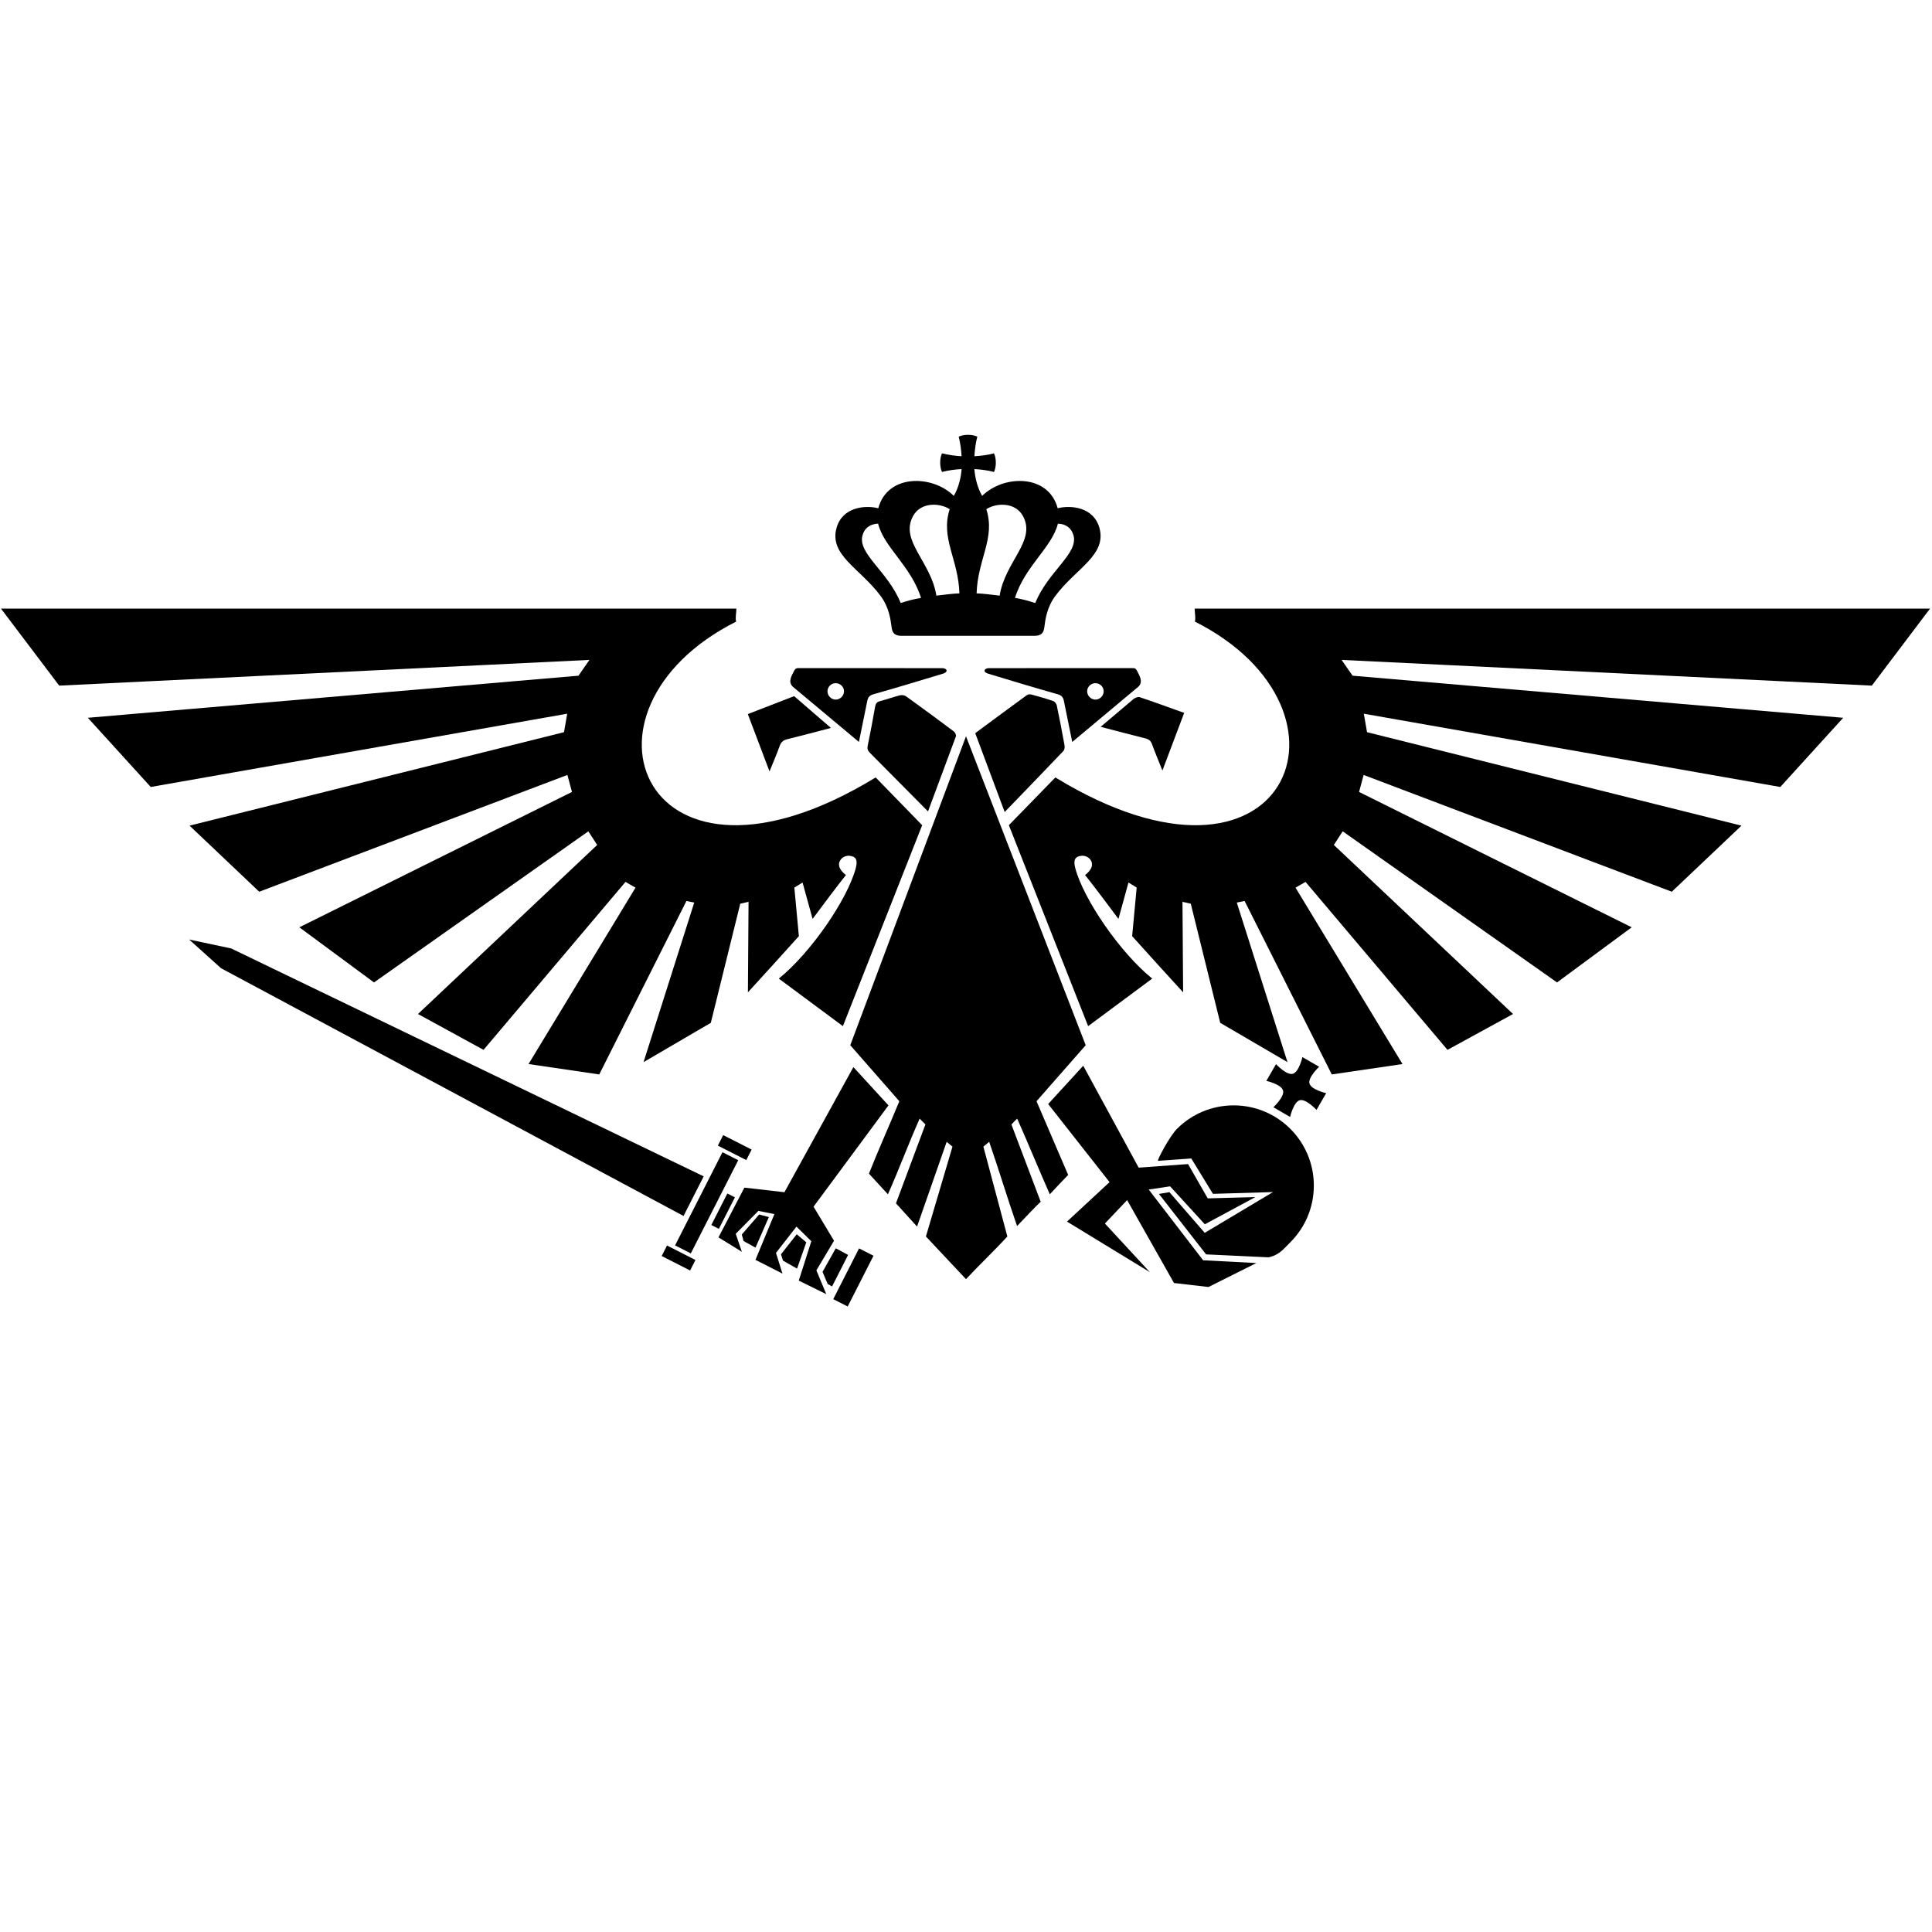
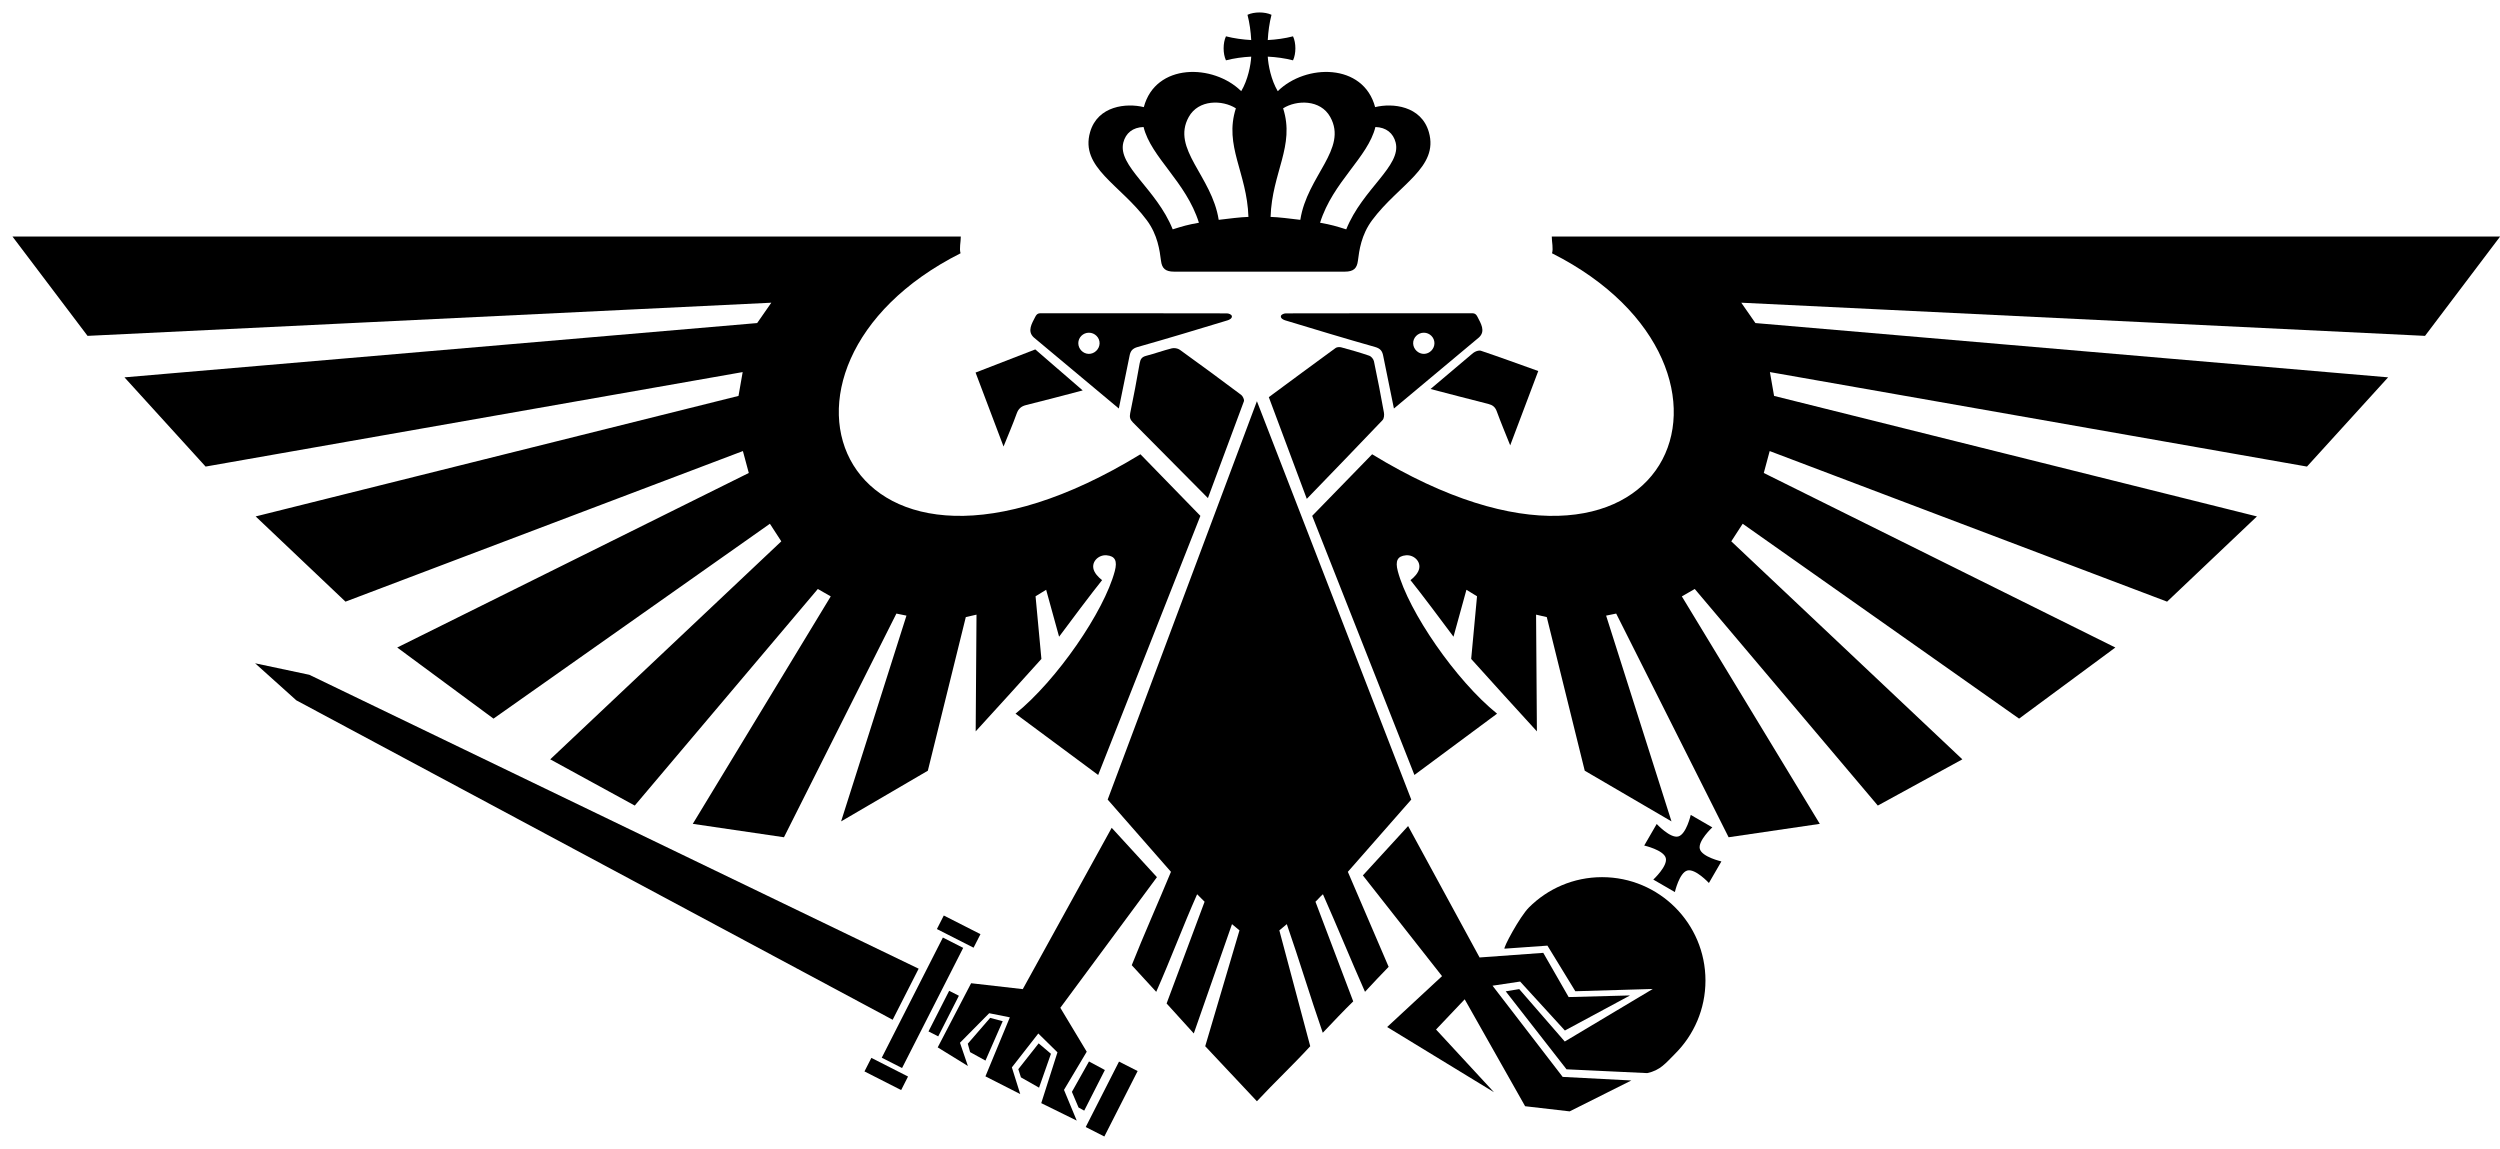
- <svg xmlns="http://www.w3.org/2000/svg" version="1.1" id="Layer_1" x="0px" y="0px" viewBox="0 0 2000 2000" enable-background="new 0 0 2000 2000" xml:space="preserve">
+ <svg xmlns="http://www.w3.org/2000/svg" version="1.1" id="Layer_1" x="0px" y="0px" viewBox="0 0 2006.9 922.337" enable-background="new 0 0 2000 2000" xml:space="preserve" width="2006.9" height="922.337">
  <defs id="defs97">
	
	

		
		
		
		
		
		
		
		
		
		
		
		
		
		
		
		
		
		
	</defs>
-   <path d="m 830.805,913.588 -8.501,5.222 4.692,50.297 c -16.745,18.744 -35.845,39.556 -52.76,58.148 l 0.662,-93.712 -8.589,1.971 -30.476,123.318 -69.634,40.684 52.472,-165.183 -8.079,-1.649 -90.259,179.566 -73.196,-10.757 110.747,-182.602 -10.362,-5.948 -146.96,173.869 c -22.97,-12.667 -44.468,-24.215 -67.859,-37.114 L 618.198,874.701 609.042,860.585 387.159,1017.021 309.879,959.939 592.1,819.828 587.373,802.226 268.347,923.116 196.231,854.703 583.845,757.955 587.185,738.83 156.051,814.682 90.919,743.053 598.816,699.477 610.181,683.135 61.283,709.755 1,630 h 761.297 c 0,4.45 -1.357,9.642 -0.197,13.455 C 579.5,735.5 667,951 906.503,804.805 l 48.122,49.445 -82.063,208.002 -66.343,-49.21 c 33.114,-26.709 71.114,-82.042 79.685,-114.409 2.194,-8.286 0.276,-12.107 -6.568,-12.73 -6.692,-0.609 -13.336,5.846 -9.787,12.987 2.001,4.016 6.189,6.93 6.189,6.93 -7.732,9.551 -26.502,34.554 -34.545,45.44 z" id="path54" />
-   <path display="none" fill="#ed1c24" d="m 762.297,630.978 c 0,4.45 0.381,8.534 -0.197,12.477 -0.216,1.476 -2.479,2.966 -4.127,3.869 -21.735,11.907 -41.987,25.833 -58.963,44.041 -16.211,17.387 -28.935,36.913 -33.568,60.664 -8.111,41.578 10.825,76.322 50.056,92.379 20.452,8.371 41.84,9.788 63.525,7.684 43.354,-4.207 81.848,-21.754 118.625,-43.852 2.915,-1.751 5.797,-3.557 8.856,-5.436 l 45.955,48.627 c 1.165,1.263 1.947,4.09 1.361,5.585 l -81.257,205.236 c -22.078,-16.377 -44.095,-32.708 -66.343,-49.21 l 69.27,-91.683 c 4.616,-6.817 7.668,-14.877 10.415,-22.726 2.832,-8.09 0.276,-12.107 -6.568,-12.73 -6.692,-0.609 -12.358,6.07 -9.284,12.051 4.01,7.802 1.989,13.454 -3.087,19.723 -7.732,9.551 -14.729,19.697 -22.772,30.583 -2.554,-8.025 -4.456,-15.174 -7.174,-21.998 -1.172,-2.942 -3.674,-5.663 -6.214,-7.675 -3.294,-2.608 -6.503,-1.467 -8.501,2.222 -3.063,5.656 -3.593,11.734 -2.335,17.934 1.799,8.864 3.911,17.665 5.621,26.545 0.376,1.952 0.405,4.818 -0.726,6.084 -16.745,18.744 -33.713,37.29 -50.629,55.882 -0.829,0.744 -1.704,0.104 -1.71,-0.853 l 5.457,-84.487 c 0.134,-2.492 -1.948,-6.212 -4.084,-7.371 -1.747,-0.948 -5.696,0.375 -7.589,1.971 -2.013,1.698 -3.338,4.767 -3.963,7.469 -8.456,36.577 -16.676,73.209 -25.192,109.773 -0.625,2.684 -1.32,5.076 -4.777,7.29 l -66.178,38.47 52.199,-151.399 c 1.329,-3.876 1.13,-8.692 0.273,-12.784 -0.862,-4.122 -4.947,-5.236 -8.079,-2.649 -3.555,2.937 -7.111,6.567 -9.05,10.662 -25.146,53.089 -50.143,106.249 -74.757,159.586 -3.102,6.721 -6.451,11.318 -14.147,10.181 l -65.5,-11.62 106.747,-177.602 c 2.546,-4.264 3.907,-9.235 5.939,-14.171 -5.646,-1.584 -9.084,-0.647 -12.301,3.223 -47.493,57.129 -93.45,112.173 -141.037,169.225 -3.569,3.665 -5.923,4.644 -9.848,2.787 -22.97,-12.667 -40.543,-22.357 -63.934,-35.256 L 616.2,875.702 c 2.96,-2.817 5.202,-6.763 6.736,-10.601 1.58,-3.954 -1.254,-7.112 -5.412,-6.016 -4.355,1.148 -8.831,2.913 -12.48,5.501 -68.097,48.295 -141.069,100.112 -209.093,148.51 -4.487,2.844 -6.073,5.279 -12.063,1.509 L 309.88,959.94 588.1,821.828 c 5.137,-2.706 9.629,-5.772 11.819,-11.461 2.57,-6.674 0.189,-10.706 -6.782,-10.326 -4.016,0.219 -8.17,1.081 -11.919,2.535 -102.306,39.693 -204.578,79.473 -306.795,119.392 -3.761,1.469 -6.075,1.147 -8.95,-1.585 l -69.241,-65.68 388.614,-96.748 c 4.086,-1.019 8.252,-3.487 11.257,-6.428 1.887,-1.846 3.028,-6.453 2.013,-8.694 -0.981,-2.165 -5.131,-3.942 -7.93,-4.004 -4.875,-0.108 -9.803,1.119 -14.673,1.985 L 164.074,814.45 c -4.757,0.86 -8.023,0.231 -11.509,-3.649 L 90.919,743.052 598.816,699.476 c 4.905,-0.573 9.901,-4.287 13.882,-7.692 3.655,-3.127 2.268,-6.701 -2.517,-7.649 -3.816,-0.757 -7.824,-1.069 -11.711,-0.872 L 68.213,710.625 c -4.245,0.306 -6.931,-0.871 -9.579,-4.127 -18.249,-22.442 -36.709,-44.712 -54.965,-67.149 -1.422,-1.748 -3.738,-4.434 -2.67,-6.543 1.077,-2.127 4.609,-1.749 6.914,-1.751 z" id="path56" />
-   <path d="m 1105.749,1216.276 c -5.182,5.21 -13.443,14.096 -18.986,20.052 -11.495,-25.948 -22.211,-52.254 -33.762,-78.329 -1.864,1.504 -4.885,5.101 -6,6 l 30.308,80.01 c -6.653,6.388 -17.407,17.785 -24.445,25.208 -10.01,-28.807 -18.991,-58.806 -28.864,-87.218 l -6,5 24.805,93 c -13.393,14.652 -28.898,29.229 -42.805,44.178 L 958.5,1280 l 27.5,-93 -6,-5 c -9.986,28.848 -20.409,58.096 -30.672,87.745 L 927.502,1245.68 958,1164 l -6,-6 c -11.489,25.928 -21.076,51.814 -32.831,78.343 l -19.645,-21.39 C 908.625,1191.944 921.556,1162.87 931,1140 L 880.199,1082 1000,762.207 1123.904,1082 1073,1140 Z" id="path58" />
-   <g id="g5956" transform="rotate(26.96347,586.6922,1611.199)" style="fill:#000000">
-     <path id="rect5143" style="fill-rule:evenodd;fill:#000000" d="m 642.536,1231.879 4.855,4.893 16.709,0.78 -3.81,-28.568 -12.593,-2.989 z m 47.76,-31.256 14.48,0.343 0,36.585 -5.191,-0.177 -10.443,-8.774 z m -76.382,2.604 1.993,34.455 -14.067,-0.467 -4.728,-5.177 6.599,-26.617 m -30.415,32.131 h -8.765 v -36.585 h 8.765" />
+   <path d="m 839.805,473.453 -8.501,5.222 4.692,50.297 c -16.745,18.744 -35.845,39.556 -52.76,58.148 l 0.662,-93.712 -8.589,1.971 -30.476,123.318 -69.634,40.684 52.472,-165.183 -8.079,-1.649 -90.259,179.566 -73.196,-10.757 110.747,-182.602 -10.362,-5.948 -146.96,173.869 c -22.97,-12.667 -44.468,-24.215 -67.859,-37.114 l 185.495,-174.997 -9.156,-14.116 -221.883,156.436 -77.28,-57.082 282.221,-140.111 -4.727,-17.602 -319.026,120.89 -72.116,-68.413 387.614,-96.748 3.34,-19.125 -431.134,75.852 -65.132,-71.629 507.897,-43.576 11.365,-16.342 -548.898,26.62 L 10,189.865 h 761.297 c 0,4.45 -1.357,9.642 -0.197,13.455 -182.6,92.045 -95.1,307.545 144.403,161.35 l 48.122,49.445 -82.063,208.002 -66.343,-49.21 c 33.114,-26.709 71.114,-82.042 79.685,-114.409 2.194,-8.286 0.276,-12.107 -6.568,-12.73 -6.692,-0.609 -13.336,5.846 -9.787,12.987 2.001,4.016 6.189,6.93 6.189,6.93 -7.732,9.551 -26.502,34.554 -34.545,45.44 z" id="path54" />
+   <path display="none" fill="#ed1c24" d="m 771.297,190.843 c 0,4.45 0.381,8.534 -0.197,12.477 -0.216,1.476 -2.479,2.966 -4.127,3.869 -21.735,11.907 -41.987,25.833 -58.963,44.041 -16.211,17.387 -28.935,36.913 -33.568,60.664 -8.111,41.578 10.825,76.322 50.056,92.379 20.452,8.371 41.84,9.788 63.525,7.684 43.354,-4.207 81.848,-21.754 118.625,-43.852 2.915,-1.751 5.797,-3.557 8.856,-5.436 l 45.955,48.627 c 1.165,1.263 1.947,4.09 1.361,5.585 l -81.257,205.236 c -22.078,-16.377 -44.095,-32.708 -66.343,-49.21 l 69.27,-91.683 c 4.616,-6.817 7.668,-14.877 10.415,-22.726 2.832,-8.09 0.276,-12.107 -6.568,-12.73 -6.692,-0.609 -12.358,6.07 -9.284,12.051 4.01,7.802 1.989,13.454 -3.087,19.723 -7.732,9.551 -14.729,19.697 -22.772,30.583 -2.554,-8.025 -4.456,-15.174 -7.174,-21.998 -1.172,-2.942 -3.674,-5.663 -6.214,-7.675 -3.294,-2.608 -6.503,-1.467 -8.501,2.222 -3.063,5.656 -3.593,11.734 -2.335,17.934 1.799,8.864 3.911,17.665 5.621,26.545 0.376,1.952 0.405,4.818 -0.726,6.084 -16.745,18.744 -33.713,37.29 -50.629,55.882 -0.829,0.744 -1.704,0.104 -1.71,-0.853 l 5.457,-84.487 c 0.134,-2.492 -1.948,-6.212 -4.084,-7.371 -1.747,-0.948 -5.696,0.375 -7.589,1.971 -2.013,1.698 -3.338,4.767 -3.963,7.469 -8.456,36.577 -16.676,73.209 -25.192,109.773 -0.625,2.684 -1.32,5.076 -4.777,7.29 l -66.178,38.47 52.199,-151.399 c 1.329,-3.876 1.13,-8.692 0.273,-12.784 -0.862,-4.122 -4.947,-5.236 -8.079,-2.649 -3.555,2.937 -7.111,6.567 -9.05,10.662 -25.146,53.089 -50.143,106.249 -74.757,159.586 -3.102,6.721 -6.451,11.318 -14.147,10.181 l -65.5,-11.62 106.747,-177.602 c 2.546,-4.264 3.907,-9.235 5.939,-14.171 -5.646,-1.584 -9.084,-0.647 -12.301,3.223 -47.493,57.129 -93.45,112.173 -141.037,169.225 -3.569,3.665 -5.923,4.644 -9.848,2.787 -22.97,-12.667 -40.543,-22.357 -63.934,-35.256 L 625.2,435.567 c 2.96,-2.817 5.202,-6.763 6.736,-10.601 1.58,-3.954 -1.254,-7.112 -5.412,-6.016 -4.355,1.148 -8.831,2.913 -12.48,5.501 -68.097,48.295 -141.069,100.112 -209.093,148.51 -4.487,2.844 -6.073,5.279 -12.063,1.509 l -74.008,-54.665 278.22,-138.112 c 5.137,-2.706 9.629,-5.772 11.819,-11.461 2.57,-6.674 0.189,-10.706 -6.782,-10.326 -4.016,0.219 -8.17,1.081 -11.919,2.535 -102.306,39.693 -204.578,79.473 -306.795,119.392 -3.761,1.469 -6.075,1.147 -8.95,-1.585 l -69.241,-65.68 388.614,-96.748 c 4.086,-1.019 8.252,-3.487 11.257,-6.428 1.887,-1.846 3.028,-6.453 2.013,-8.694 -0.981,-2.165 -5.131,-3.942 -7.93,-4.004 -4.875,-0.108 -9.803,1.119 -14.673,1.985 l -411.439,73.636 c -4.757,0.86 -8.023,0.231 -11.509,-3.649 l -61.646,-67.749 507.897,-43.576 c 4.905,-0.573 9.901,-4.287 13.882,-7.692 3.655,-3.127 2.268,-6.701 -2.517,-7.649 -3.816,-0.757 -7.824,-1.069 -11.711,-0.872 l -530.257,27.362 c -4.245,0.306 -6.931,-0.871 -9.579,-4.127 -18.249,-22.442 -36.709,-44.712 -54.965,-67.149 -1.422,-1.748 -3.738,-4.434 -2.67,-6.543 1.077,-2.127 4.609,-1.749 6.914,-1.751 z" id="path56" />
+   <path d="m 1114.749,776.141 c -5.182,5.21 -13.443,14.096 -18.986,20.052 -11.495,-25.948 -22.211,-52.254 -33.762,-78.329 -1.864,1.504 -4.885,5.101 -6,6 l 30.308,80.01 c -6.653,6.388 -17.407,17.785 -24.445,25.208 -10.01,-28.807 -18.991,-58.806 -28.864,-87.218 l -6,5 24.805,93 c -13.393,14.652 -28.898,29.229 -42.805,44.178 l -41.5,-44.177 27.5,-93 -6,-5 c -9.986,28.848 -20.409,58.096 -30.672,87.745 l -21.826,-24.065 30.498,-81.68 -6,-6 c -11.489,25.928 -21.076,51.814 -32.831,78.343 l -19.645,-21.39 c 9.101,-23.009 22.032,-52.083 31.476,-74.953 l -50.801,-58 119.801,-319.793 123.904,319.793 -50.904,58 z" id="path58" />
+   <g id="g5956" transform="rotate(26.96347,1509.129,1409.901)" style="fill:#000000">
+     <path id="rect5143" style="fill:#000000;fill-rule:evenodd" d="m 642.536,1231.879 4.855,4.893 16.709,0.78 -3.81,-28.568 -12.593,-2.989 z m 47.76,-31.256 14.48,0.343 v 36.585 l -5.191,-0.177 -10.443,-8.774 z m -76.382,2.604 1.993,34.455 -14.067,-0.467 -4.728,-5.177 6.599,-26.617 m -30.415,32.131 h -8.765 v -36.585 h 8.765" />
    <rect style="fill:#000000" id="rect5167" width="16.768" height="58.943" x="711.825" y="1189.786" />
    <rect style="fill:#000000" id="rect5169" width="18.293" height="108.232" x="540.65" y="1165.142" />
    <rect style="fill:#000000" id="rect5171" width="33.028" height="12.195" x="533.283" y="1277.276" />
    <rect style="fill:#000000" id="rect5253" width="33.028" height="12.195" x="533.283" y="1149.045" />
    <path style="fill:#000000;stroke:none;stroke-width:1px;stroke-linecap:butt;stroke-linejoin:miter;stroke-opacity:1" d="m 534.65,1196.258 -542.963,11.5 -42.963,11.5 42.963,11.5 542.963,11.5 z" id="path5323" />
  </g>
-   <path d="m 782.068,1304.194 19.596,-47.369 -16.575,-3.325 -23.46,23.713 6.357,18.657 -24.228,-14.944 26.818,-51.489 41.47,4.731 71.378,-129.505 36.316,39.628 -77.554,104.857 21.197,35.263 -18.254,30.639 10.231,24.661 -28.485,-14.022 13.01,-40.801 -15.378,-15.104 -21.22,27.206 6.715,21.42 z" id="path62" />
-   <path d="m 1009.553,758.954 c 18.057,-13.335 35.766,-26.463 53.581,-39.444 1.1,-0.801 3.175,-0.925 4.574,-0.545 7.566,2.058 15.123,4.196 22.532,6.744 1.596,0.549 3.349,2.736 3.71,4.447 2.885,13.688 5.538,27.427 8.017,41.195 0.347,1.927 0.083,4.783 -1.119,6.046 -19.926,20.943 -40.048,41.7 -60.803,63.199 -10.259,-27.469 -20.277,-54.291 -30.492,-81.642 z" id="path64" />
-   <path d="m 900.385,779.173 c -2.128,-2.18 -2.773,-4.141 -2.128,-7.253 2.771,-13.371 5.29,-26.798 7.643,-40.25 0.578,-3.305 1.797,-5.021 5.18,-5.889 6.933,-1.778 13.681,-4.285 20.623,-6.019 1.954,-0.488 4.797,0.001 6.421,1.17 16.524,11.893 32.922,23.963 49.208,36.181 1.345,1.009 2.701,3.855 2.218,5.179 0,0 -19.194,51.801 -28.878,77.689 z" id="path66" />
-   <path d="m 820.834,710.975 c -5.455,-5.085 -1.397,-11.288 1.189,-16.419 1.529,-3.034 3.008,-2.954 5.402,-2.954 49.478,0.009 98.955,-0.016 148.433,0.099 1.35,0.003 3.847,0.772 4.046,2.271 0.238,1.8 -2.13,2.917 -3.51,3.335 -23.992,7.275 -47.985,14.557 -72.11,21.37 -4.44,1.254 -5.886,3.418 -6.602,7.482 l -8.53,41.919 z m 44.129,13.24 c 4.548,0.082 8.507,-3.645 8.737,-8.224 0.238,-4.737 -3.769,-8.812 -8.626,-8.773 -4.666,0.037 -8.459,3.818 -8.457,8.428 0.004,4.58 3.809,8.487 8.346,8.569 z" id="path70" />
-   <path d="m 1173.579,723.488 c 1.612,-1.266 4.518,-2.362 6.238,-1.782 15.177,5.113 30.221,10.623 46.035,16.276 -7.459,19.759 -14.78,39.152 -22.526,59.671 -3.961,-9.943 -7.589,-18.58 -10.808,-27.366 -1.265,-3.453 -3.353,-5.037 -6.778,-5.896 -15.154,-3.8 -30.259,-7.793 -46.379,-11.975 z" id="path72" />
-   <path d="m 860.148,753.554 c -15.615,4.066 -30.438,8.057 -45.342,11.72 -4.054,0.997 -6.257,2.942 -7.68,6.914 -3.092,8.626 -6.755,17.048 -10.524,26.396 -7.652,-20.229 -14.947,-39.517 -22.457,-59.373 l 47.934,-18.578 z" id="path74" />
-   <path d="m 1168.195,913.588 8.501,5.222 -4.692,50.297 c 16.745,18.744 35.844,39.556 52.76,58.148 l -0.662,-93.712 8.589,1.971 30.475,123.318 69.634,40.684 -52.472,-165.183 8.079,-1.649 90.259,179.566 73.196,-10.757 -110.747,-182.602 10.362,-5.948 146.96,173.869 c 22.97,-12.667 44.468,-24.215 67.859,-37.114 l -185.495,-174.997 9.156,-14.116 221.884,156.436 77.28,-57.082 -282.221,-140.111 4.727,-17.602 319.026,120.89 72.116,-68.413 -387.614,-96.748 -3.339,-19.125 431.134,75.852 65.132,-71.629 -507.897,-43.576 -11.365,-16.342 548.898,26.62 L 1998,630 h -761.297 c 0,4.45 1.357,9.642 0.197,13.455 C 1419.5,735.5 1332,951 1092.498,804.805 l -48.123,49.445 82.063,208.002 66.343,-49.21 c -33.115,-26.709 -71.115,-82.042 -79.685,-114.409 -2.194,-8.286 -0.276,-12.107 6.568,-12.73 6.692,-0.609 13.336,5.846 9.787,12.987 -2.001,4.016 -6.189,6.93 -6.189,6.93 7.732,9.551 26.502,34.554 34.545,45.44 z" id="path76" />
-   <g id="g78">
+   <path d="m 791.068,864.059 19.596,-47.369 -16.575,-3.325 -23.46,23.713 6.357,18.657 -24.228,-14.944 26.818,-51.489 41.47,4.731 71.378,-129.505 36.316,39.628 -77.554,104.857 21.197,35.263 -18.254,30.639 10.231,24.661 -28.485,-14.022 13.01,-40.801 -15.378,-15.104 -21.22,27.206 6.715,21.42 z" id="path62" />
+   <path d="m 1018.553,318.819 c 18.057,-13.335 35.766,-26.463 53.581,-39.444 1.1,-0.801 3.175,-0.925 4.574,-0.545 7.566,2.058 15.123,4.196 22.532,6.744 1.596,0.549 3.349,2.736 3.71,4.447 2.885,13.688 5.538,27.427 8.017,41.195 0.347,1.927 0.083,4.783 -1.119,6.046 -19.926,20.943 -40.048,41.7 -60.803,63.199 -10.259,-27.469 -20.277,-54.291 -30.492,-81.642 z" id="path64" />
+   <path d="m 909.385,339.038 c -2.128,-2.18 -2.773,-4.141 -2.128,-7.253 2.771,-13.371 5.29,-26.798 7.643,-40.25 0.578,-3.305 1.797,-5.021 5.18,-5.889 6.933,-1.778 13.681,-4.285 20.623,-6.019 1.954,-0.488 4.797,10e-4 6.421,1.17 16.524,11.893 32.922,23.963 49.208,36.181 1.345,1.009 2.701,3.855 2.218,5.179 0,0 -19.194,51.801 -28.878,77.689 z" id="path66" />
+   <path d="m 829.834,270.84 c -5.455,-5.085 -1.397,-11.288 1.189,-16.419 1.529,-3.034 3.008,-2.954 5.402,-2.954 49.478,0.009 98.955,-0.016 148.433,0.099 1.35,0.003 3.847,0.772 4.046,2.271 0.238,1.8 -2.13,2.917 -3.51,3.335 -23.992,7.275 -47.985,14.557 -72.11,21.37 -4.44,1.254 -5.886,3.418 -6.602,7.482 l -8.53,41.919 z m 44.129,13.24 c 4.548,0.082 8.507,-3.645 8.737,-8.224 0.238,-4.737 -3.769,-8.812 -8.626,-8.773 -4.666,0.037 -8.459,3.818 -8.457,8.428 0.004,4.58 3.809,8.487 8.346,8.569 z" id="path70" />
+   <path d="m 1182.579,283.353 c 1.612,-1.266 4.518,-2.362 6.238,-1.782 15.177,5.113 30.221,10.623 46.035,16.276 -7.459,19.759 -14.78,39.152 -22.526,59.671 -3.961,-9.943 -7.589,-18.58 -10.808,-27.366 -1.265,-3.453 -3.353,-5.037 -6.778,-5.896 -15.154,-3.8 -30.259,-7.793 -46.379,-11.975 z" id="path72" />
+   <path d="m 869.148,313.419 c -15.615,4.066 -30.438,8.057 -45.342,11.72 -4.054,0.997 -6.257,2.942 -7.68,6.914 -3.092,8.626 -6.755,17.048 -10.524,26.396 -7.652,-20.229 -14.947,-39.517 -22.457,-59.373 l 47.934,-18.578 z" id="path74" />
+   <path d="m 1177.195,473.453 8.501,5.222 -4.692,50.297 c 16.745,18.744 35.844,39.556 52.76,58.148 l -0.662,-93.712 8.589,1.971 30.475,123.318 69.634,40.684 -52.472,-165.183 8.079,-1.649 90.259,179.566 73.196,-10.757 -110.747,-182.602 10.362,-5.948 146.96,173.869 c 22.97,-12.667 44.468,-24.215 67.859,-37.114 l -185.495,-174.997 9.156,-14.116 221.884,156.436 77.28,-57.082 -282.221,-140.111 4.727,-17.602 319.026,120.89 72.116,-68.413 -387.614,-96.748 -3.339,-19.125 431.134,75.852 65.132,-71.629 -507.897,-43.576 -11.365,-16.342 548.898,26.62 60.282,-79.755 h -761.297 c 0,4.45 1.357,9.642 0.197,13.455 182.6,92.045 95.1,307.545 -144.402,161.35 l -48.123,49.445 82.063,208.002 66.343,-49.21 c -33.115,-26.709 -71.115,-82.042 -79.685,-114.409 -2.194,-8.286 -0.276,-12.107 6.568,-12.73 6.692,-0.609 13.336,5.846 9.787,12.987 -2.001,4.016 -6.189,6.93 -6.189,6.93 7.732,9.551 26.502,34.554 34.545,45.44 z" id="path76" />
+   <g id="g78" transform="translate(9,-440.1352)">
		</g>
-   <g id="g80">
+   <g id="g80" transform="translate(9,-440.1352)">
		</g>
-   <g id="g82">
+   <g id="g82" transform="translate(9,-440.1352)">
		</g>
-   <g id="g84">
+   <g id="g84" transform="translate(9,-440.1352)">
		</g>
-   <g id="g86">
+   <g id="g86" transform="translate(9,-440.1352)">
		</g>
-   <g id="g88">
+   <g id="g88" transform="translate(9,-440.1352)">
		</g>
-   <path id="path9976" style="fill:#000000;stroke-width:0.838" d="m 1360.079,1227.276 c 0,22.92 -9.29,43.67 -24.31,58.69 -7.51,7.51 -11.92,13.41 -22.474,15.616 l -64.748,-3.049 -48.819,-62.591 10.852,-1.8 36.555,42.089 70.658,-42.202 -62.172,1.838 -22.396,-36.621 -34.392,2.441 c -1.633,0.116 12.045,-25.59 19.555,-33.1 15.02,-15.02 35.77,-24.31 58.69,-24.31 45.84,0 83,37.16 83,83 z" />
-   <path d="m 1215.305,1328.166 35.739,4.137 49.535,-24.808 -55.124,-2.865 -56.322,-73.219 22.164,-3.325 35.936,39.308 52.317,-28.165 -49.309,1.307 -20.366,-35.497 -51.125,3.715 -57.378,-105.505 -36.316,39.628 63.554,80.857 -44.063,40.852 85.758,52.331 -46.508,-50.331 23,-24.25 z" id="path315" />
-   <path d="m 1178.299,710.975 c 5.455,-5.085 1.397,-11.288 -1.189,-16.419 -1.529,-3.034 -3.008,-2.954 -5.402,-2.954 -49.478,0.009 -98.955,-0.016 -148.433,0.099 -1.35,0.003 -3.847,0.772 -4.046,2.271 -0.238,1.8 2.13,2.917 3.51,3.335 23.992,7.275 47.985,14.557 72.11,21.37 4.44,1.254 5.886,3.418 6.602,7.482 l 8.53,41.919 z m -44.129,13.24 c -4.548,0.082 -8.507,-3.645 -8.737,-8.224 -0.238,-4.737 3.769,-8.812 8.626,-8.773 4.666,0.037 8.459,3.818 8.457,8.428 0,4.58 -3.809,8.487 -8.346,8.569 z" id="path477" />
-   <path id="rect15454" d="m 1348.266,1094.303 17.309,10.021 c 0,0 -11.739,10.867 -10.021,17.308 1.718,6.442 17.309,10.021 17.309,10.021 l -10.021,17.309 c 0,0 -10.867,-11.739 -17.308,-10.021 -6.442,1.718 -10.021,17.309 -10.021,17.309 l -17.309,-10.021 c 0,0 11.739,-10.867 10.021,-17.308 -1.718,-6.442 -17.309,-10.021 -17.309,-10.021 l 10.021,-17.309 c 0,0 10.867,11.739 17.308,10.021 6.442,-1.718 10.021,-17.309 10.021,-17.309 z" />
-   <g id="g16757" transform="matrix(0.2801182,0,0,0.2801182,862.0101,414.112)">
+   <path id="path9976" style="fill:#000000;stroke-width:0.838" d="m 1369.079,787.141 c 0,22.92 -9.29,43.67 -24.31,58.69 -7.51,7.51 -11.92,13.41 -22.474,15.616 l -64.748,-3.049 -48.819,-62.591 10.852,-1.8 36.555,42.089 70.658,-42.202 -62.172,1.838 -22.396,-36.621 -34.392,2.441 c -1.633,0.116 12.045,-25.59 19.555,-33.1 15.02,-15.02 35.77,-24.31 58.69,-24.31 45.84,0 83,37.16 83,83 z" />
+   <path d="m 1224.305,888.031 35.739,4.137 49.535,-24.808 -55.124,-2.865 -56.322,-73.219 22.164,-3.325 35.936,39.308 52.317,-28.165 -49.309,1.307 -20.366,-35.497 -51.125,3.715 -57.378,-105.505 -36.316,39.628 63.554,80.857 -44.063,40.852 85.758,52.331 -46.508,-50.331 23,-24.25 z" id="path315" />
+   <path d="m 1187.299,270.84 c 5.455,-5.085 1.397,-11.288 -1.189,-16.419 -1.529,-3.034 -3.008,-2.954 -5.402,-2.954 -49.478,0.009 -98.955,-0.016 -148.433,0.099 -1.35,0.003 -3.847,0.772 -4.046,2.271 -0.238,1.8 2.13,2.917 3.51,3.335 23.992,7.275 47.985,14.557 72.11,21.37 4.44,1.254 5.886,3.418 6.602,7.482 l 8.53,41.919 z m -44.129,13.24 c -4.548,0.082 -8.507,-3.645 -8.737,-8.224 -0.238,-4.737 3.769,-8.812 8.626,-8.773 4.666,0.037 8.459,3.818 8.457,8.428 0,4.58 -3.809,8.487 -8.346,8.569 z" id="path477" />
+   <path id="rect15454" d="m 1357.266,654.167 17.309,10.021 c 0,0 -11.739,10.867 -10.021,17.308 1.718,6.442 17.309,10.021 17.309,10.021 l -10.021,17.309 c 0,0 -10.867,-11.739 -17.308,-10.021 -6.442,1.718 -10.021,17.309 -10.021,17.309 l -17.309,-10.021 c 0,0 11.739,-10.867 10.021,-17.308 -1.718,-6.442 -17.309,-10.021 -17.309,-10.021 l 10.021,-17.309 c 0,0 10.867,11.739 17.308,10.021 6.442,-1.718 10.021,-17.309 10.021,-17.309 z" />
+   <g id="g16757" transform="matrix(0.2801182,0,0,0.2801182,871.0101,-26.02319)">
    <path d="M 985.4,471.6 C 963.6,395.5 880.4,387.7 831.4,399.9 797.7,273 632.1,275.4 552.3,354.2 533.2,322 525,279.3 523.7,255.2 c 24.3,1.2 49.1,4.6 72.4,10.6 9,-18.9 9,-49.8 0,-68.8 -23.2,6 -48.1,9.4 -72.4,10.7 1.3,-24.3 4.7,-49.1 10.7,-72.4 -9.5,-4.5 -22,-6.7 -34.4,-6.7 -12.4,0 -24.9,2.2 -34.4,6.7 6,23.2 9.4,48.1 10.7,72.4 -24.3,-1.4 -49.1,-4.7 -72.4,-10.7 -8.9,19 -8.9,49.8 0,68.8 23.3,-6 48.1,-9.4 72.4,-10.6 -1.3,24.1 -9.5,66.9 -28.7,99 C 367.8,275.4 202.2,273 168.5,399.9 119.4,387.7 36.3,395.5 14.5,471.6 -14.6,573 101,621.7 177,723.9 c 31.4,42.2 36.9,86.7 40.8,116.7 2.7,21.2 12.2,30.8 37.4,30.8 h 489.4 c 25.2,0 34.6,-9.6 37.4,-30.8 3.8,-29.9 9.4,-74.5 40.8,-116.7 76.1,-102.2 191.6,-151 162.6,-252.3 z M 251.3,750.2 C 204.5,633.7 92.8,568.7 109.8,501.3 c 6.8,-26.8 27,-43.5 58,-44.4 21.4,87.1 121.9,157 158.6,274.3 -32.3,5.7 -46.6,10 -75.1,19 z m 131.8,-27.3 c -19.5,-125.8 -136.7,-203 -85.9,-294.7 28,-50.6 96.4,-49.4 135.1,-24.9 -34.5,107.8 31.9,183.8 36,311.2 -21,0.4 -59.4,5.3 -85.2,8.4 z m 148.7,-8.4 C 535.9,587 602.2,511 567.7,403.3 c 38.7,-24.4 107.1,-25.7 135.1,24.9 50.9,91.7 -66.4,168.9 -85.8,294.7 -25.9,-3.1 -64.3,-8 -85.2,-8.4 z m 216.8,35.7 c -28.5,-8.9 -42.8,-13.3 -75,-19 36.7,-117.3 137.2,-187.2 158.6,-274.3 31,0.9 51.2,17.7 58,44.4 17,67.4 -94.7,132.4 -141.6,248.9 z" id="path16755" />
  </g>
</svg>
